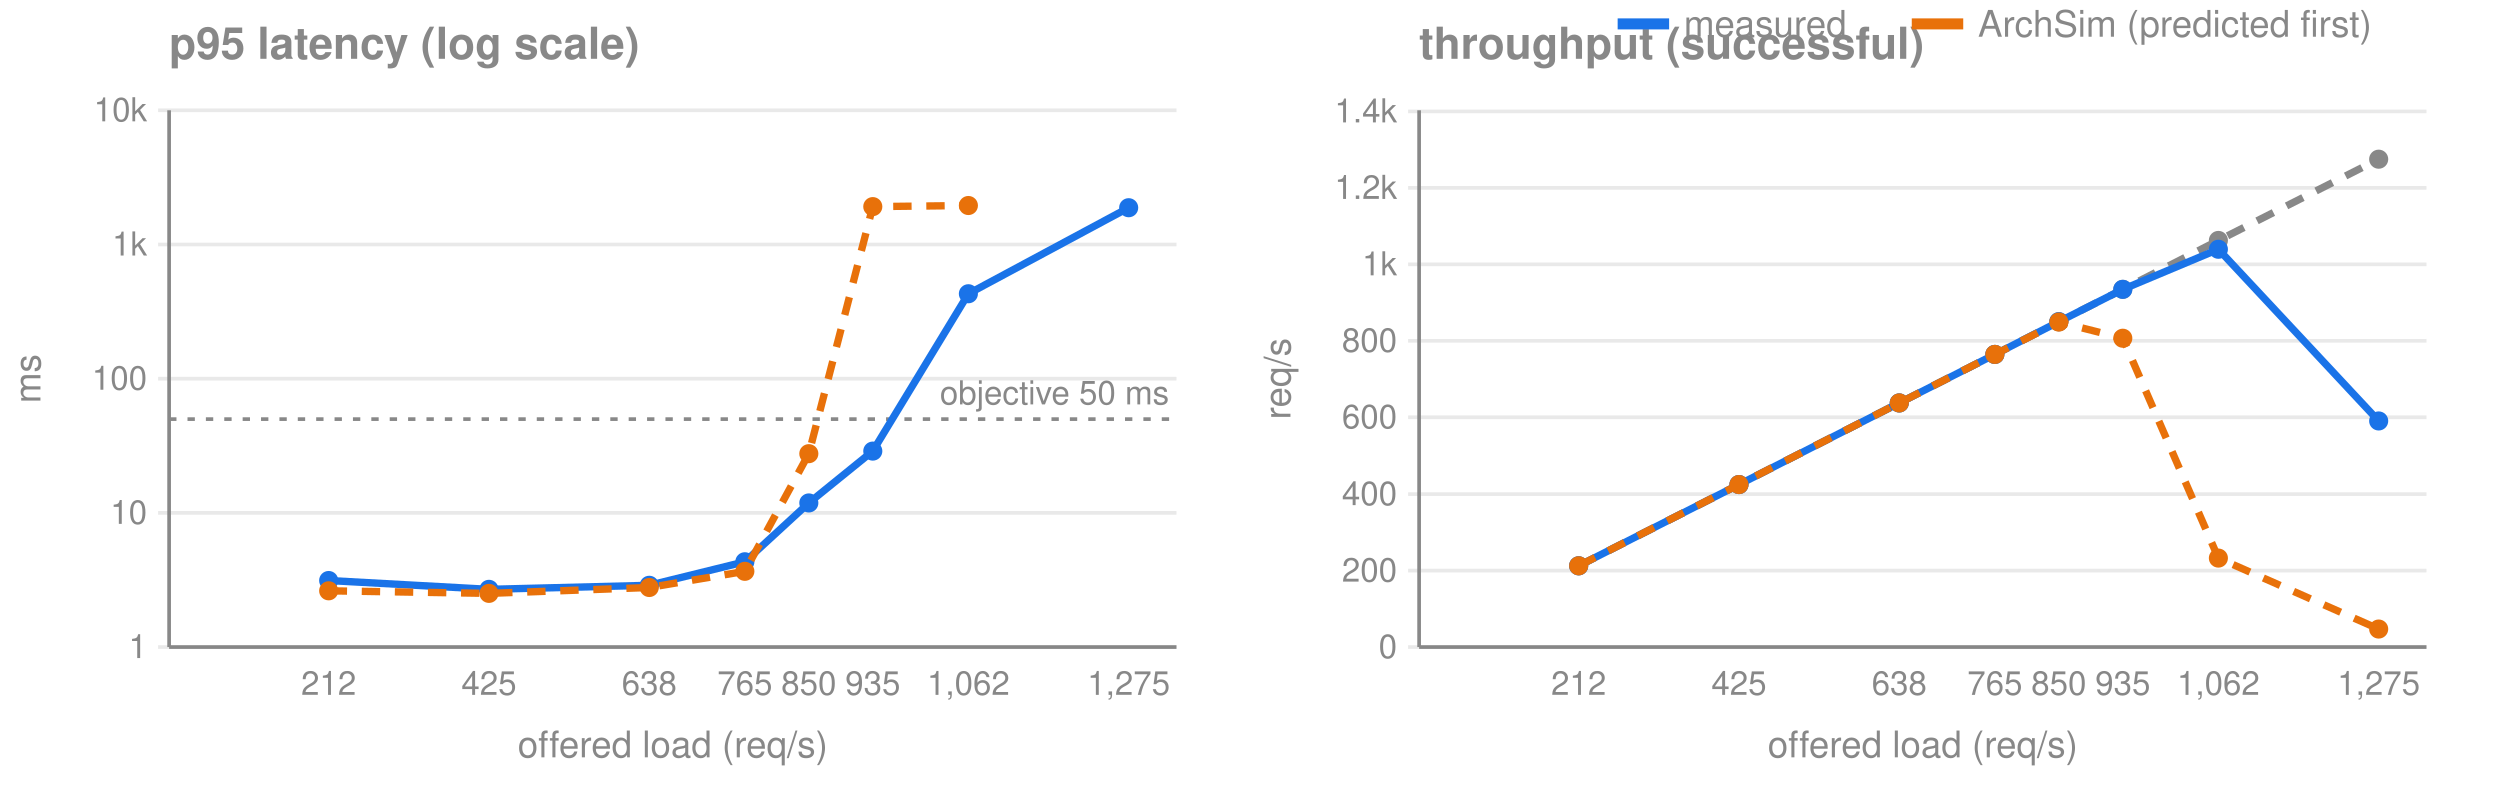
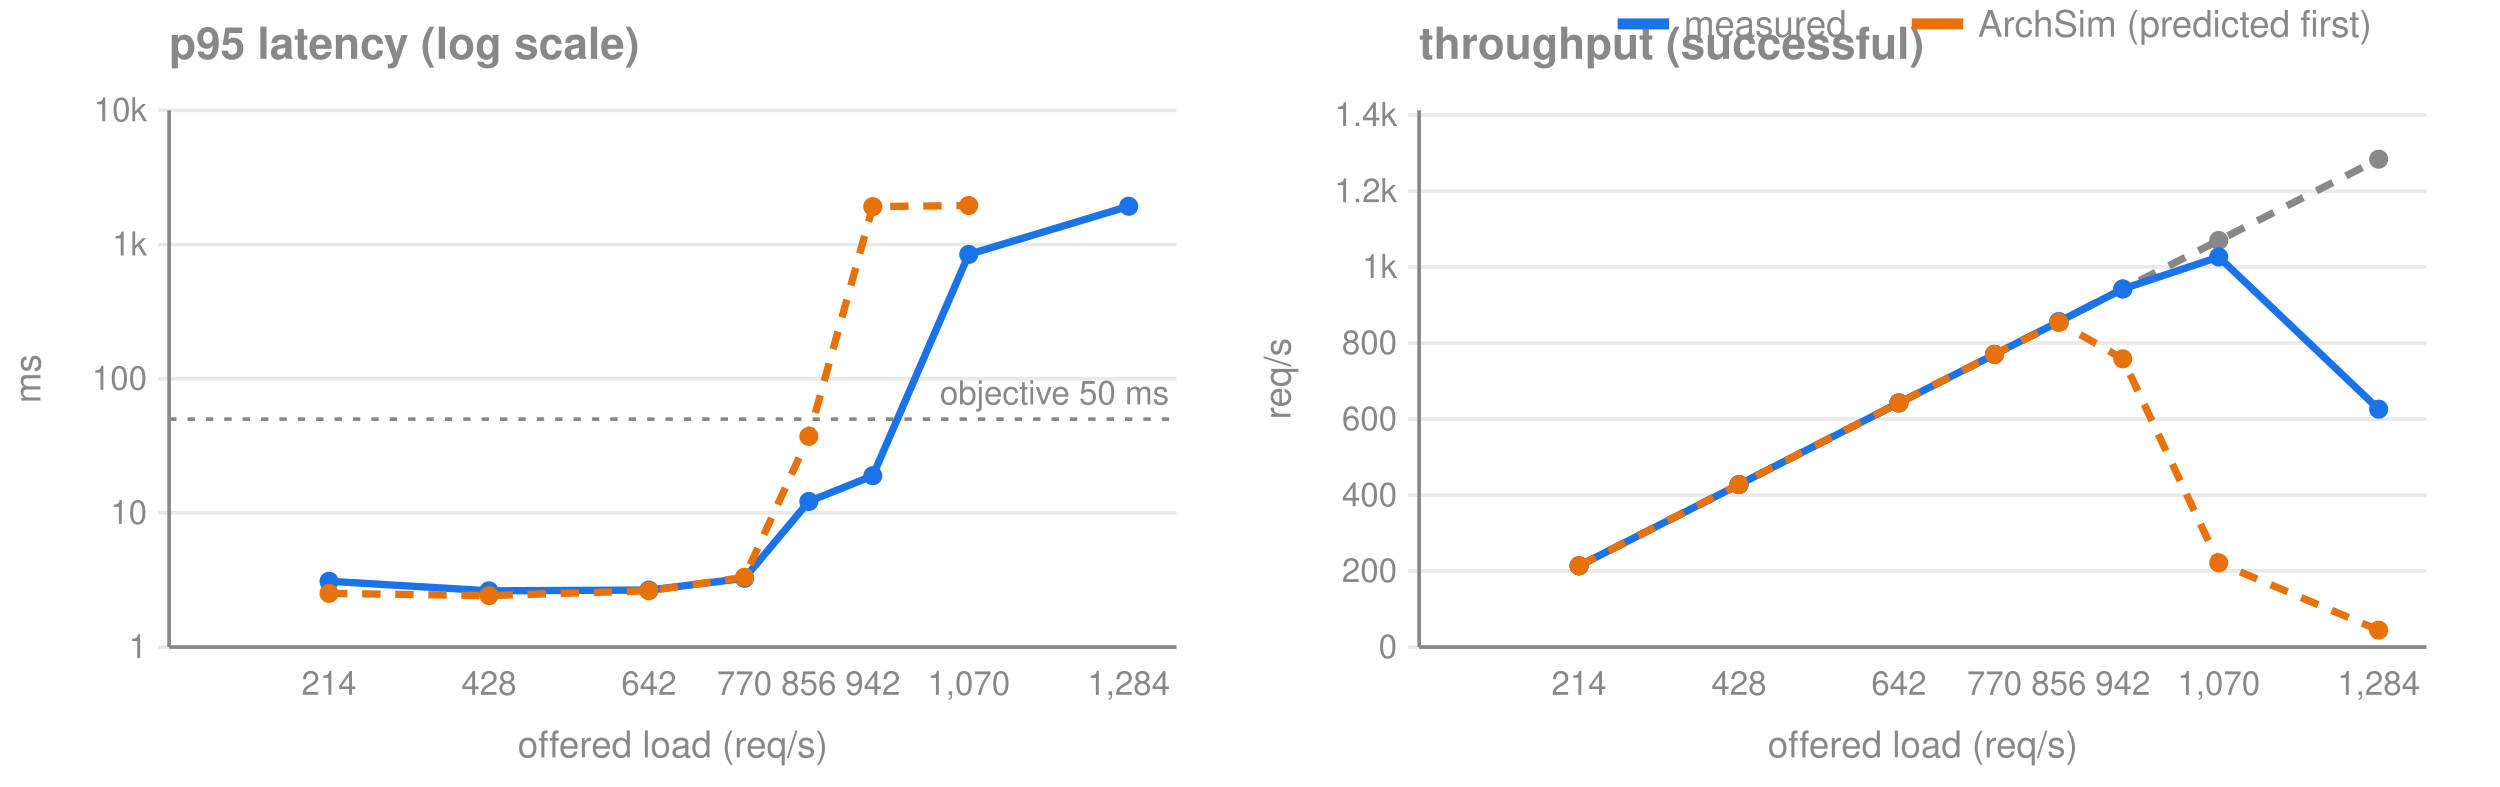
<svg xmlns="http://www.w3.org/2000/svg" viewBox="0 0 680 214" width="680" height="214" font-family="-apple-system, Segoe UI, Helvetica, Arial, sans-serif">
  <text x="46.0" y="16" font-size="12" font-weight="600" fill="#888888">p95 latency (log scale)</text>
  <line x1="46.0" y1="176.0" x2="320.0" y2="176.0" stroke="#888888" stroke-width="1" />
  <line x1="46.0" y1="30.0" x2="46.0" y2="176.0" stroke="#888888" stroke-width="1" />
  <line x1="43.0" y1="176.0" x2="320.0" y2="176.0" stroke="#888888" stroke-opacity="0.18" />
  <text x="40.0" y="179.0" font-size="9" text-anchor="end" fill="#888888">1</text>
  <line x1="43.0" y1="139.5" x2="320.0" y2="139.5" stroke="#888888" stroke-opacity="0.18" />
  <text x="40.0" y="142.5" font-size="9" text-anchor="end" fill="#888888">10</text>
  <line x1="43.0" y1="103.0" x2="320.0" y2="103.0" stroke="#888888" stroke-opacity="0.18" />
  <text x="40.0" y="106.0" font-size="9" text-anchor="end" fill="#888888">100</text>
  <line x1="43.0" y1="66.5" x2="320.0" y2="66.5" stroke="#888888" stroke-opacity="0.18" />
  <text x="40.0" y="69.5" font-size="9" text-anchor="end" fill="#888888">1k</text>
  <line x1="43.0" y1="30.0" x2="320.0" y2="30.0" stroke="#888888" stroke-opacity="0.18" />
  <text x="40.0" y="33.0" font-size="9" text-anchor="end" fill="#888888">10k</text>
-   <text x="89.4" y="189.0" font-size="9" text-anchor="middle" fill="#888888">212</text>
-   <text x="133.0" y="189.0" font-size="9" text-anchor="middle" fill="#888888">425</text>
-   <text x="176.6" y="189.0" font-size="9" text-anchor="middle" fill="#888888">638</text>
-   <text x="202.6" y="189.0" font-size="9" text-anchor="middle" fill="#888888">765</text>
-   <text x="220.0" y="189.0" font-size="9" text-anchor="middle" fill="#888888">850</text>
-   <text x="237.4" y="189.0" font-size="9" text-anchor="middle" fill="#888888">935</text>
-   <text x="263.4" y="189.0" font-size="9" text-anchor="middle" fill="#888888">1,062</text>
-   <text x="307.0" y="189.0" font-size="9" text-anchor="middle" fill="#888888">1,275</text>
+   <text x="89.5" y="189.0" font-size="9" text-anchor="middle" fill="#888888">214</text>
+   <text x="133.0" y="189.0" font-size="9" text-anchor="middle" fill="#888888">428</text>
+   <text x="176.5" y="189.0" font-size="9" text-anchor="middle" fill="#888888">642</text>
+   <text x="202.5" y="189.0" font-size="9" text-anchor="middle" fill="#888888">770</text>
+   <text x="220.0" y="189.0" font-size="9" text-anchor="middle" fill="#888888">856</text>
+   <text x="237.4" y="189.0" font-size="9" text-anchor="middle" fill="#888888">942</text>
+   <text x="263.5" y="189.0" font-size="9" text-anchor="middle" fill="#888888">1,070</text>
+   <text x="307.0" y="189.0" font-size="9" text-anchor="middle" fill="#888888">1,284</text>
  <text x="183.0" y="206.0" font-size="10" text-anchor="middle" fill="#888888">offered load (req/s)</text>
  <text x="11" y="103.0" font-size="10" text-anchor="middle" fill="#888888" transform="rotate(-90 11 103.0)">ms</text>
  <line x1="46.0" y1="114.0" x2="320.0" y2="114.0" stroke="#888888" stroke-dasharray="2 3" />
  <text x="318.0" y="110.0" font-size="9" text-anchor="end" fill="#888888">objective 50 ms</text>
-   <polyline points="89.4,157.9 133.0,160.3 176.6,159.2 202.6,152.8 220.0,136.8 237.4,122.7 263.4,79.9 307.0,56.5" fill="none" stroke="#1a73e8" stroke-width="2" />
-   <circle cx="89.4" cy="157.9" r="2.6" fill="#1a73e8" />
-   <circle cx="133.0" cy="160.3" r="2.6" fill="#1a73e8" />
-   <circle cx="176.6" cy="159.2" r="2.6" fill="#1a73e8" />
-   <circle cx="202.6" cy="152.8" r="2.6" fill="#1a73e8" />
-   <circle cx="220.0" cy="136.8" r="2.6" fill="#1a73e8" />
-   <circle cx="237.4" cy="122.7" r="2.6" fill="#1a73e8" />
-   <circle cx="263.4" cy="79.9" r="2.6" fill="#1a73e8" />
-   <circle cx="307.0" cy="56.5" r="2.6" fill="#1a73e8" />
-   <polyline points="89.4,160.7 133.0,161.4 176.6,159.8 202.6,155.4 220.0,123.4 237.4,56.2 263.4,55.9" fill="none" stroke="#e8710a" stroke-width="2" stroke-dasharray="5 4" />
-   <circle cx="89.4" cy="160.7" r="2.6" fill="#e8710a" />
-   <circle cx="133.0" cy="161.4" r="2.6" fill="#e8710a" />
-   <circle cx="176.6" cy="159.8" r="2.6" fill="#e8710a" />
-   <circle cx="202.6" cy="155.4" r="2.6" fill="#e8710a" />
-   <circle cx="220.0" cy="123.4" r="2.6" fill="#e8710a" />
+   <polyline points="89.5,158.1 133.0,160.7 176.5,160.5 202.5,157.3 220.0,136.4 237.4,129.4 263.5,69.2 307.0,56.1" fill="none" stroke="#1a73e8" stroke-width="2" />
+   <circle cx="89.5" cy="158.1" r="2.6" fill="#1a73e8" />
+   <circle cx="133.0" cy="160.7" r="2.6" fill="#1a73e8" />
+   <circle cx="176.5" cy="160.5" r="2.6" fill="#1a73e8" />
+   <circle cx="202.5" cy="157.3" r="2.6" fill="#1a73e8" />
+   <circle cx="220.0" cy="136.4" r="2.6" fill="#1a73e8" />
+   <circle cx="237.4" cy="129.4" r="2.6" fill="#1a73e8" />
+   <circle cx="263.5" cy="69.2" r="2.6" fill="#1a73e8" />
+   <circle cx="307.0" cy="56.1" r="2.6" fill="#1a73e8" />
+   <polyline points="89.5,161.4 133.0,162.0 176.5,160.7 202.5,157.0 220.0,118.7 237.4,56.2 263.5,55.9" fill="none" stroke="#e8710a" stroke-width="2" stroke-dasharray="5 4" />
+   <circle cx="89.5" cy="161.4" r="2.6" fill="#e8710a" />
+   <circle cx="133.0" cy="162.0" r="2.6" fill="#e8710a" />
+   <circle cx="176.5" cy="160.7" r="2.6" fill="#e8710a" />
+   <circle cx="202.5" cy="157.0" r="2.6" fill="#e8710a" />
+   <circle cx="220.0" cy="118.7" r="2.6" fill="#e8710a" />
  <circle cx="237.4" cy="56.2" r="2.6" fill="#e8710a" />
-   <circle cx="263.4" cy="55.9" r="2.6" fill="#e8710a" />
+   <circle cx="263.5" cy="55.9" r="2.6" fill="#e8710a" />
  <text x="386.0" y="16" font-size="12" font-weight="600" fill="#888888">throughput (successful)</text>
  <line x1="386.0" y1="176.0" x2="660.0" y2="176.0" stroke="#888888" stroke-width="1" />
  <line x1="386.0" y1="30.0" x2="386.0" y2="176.0" stroke="#888888" stroke-width="1" />
  <line x1="383.0" y1="176.0" x2="660.0" y2="176.0" stroke="#888888" stroke-opacity="0.18" />
  <text x="380.0" y="179.0" font-size="9" text-anchor="end" fill="#888888">0</text>
-   <line x1="383.0" y1="155.2" x2="660.0" y2="155.2" stroke="#888888" stroke-opacity="0.18" />
-   <text x="380.0" y="158.2" font-size="9" text-anchor="end" fill="#888888">200</text>
-   <line x1="383.0" y1="134.4" x2="660.0" y2="134.4" stroke="#888888" stroke-opacity="0.18" />
-   <text x="380.0" y="137.4" font-size="9" text-anchor="end" fill="#888888">400</text>
-   <line x1="383.0" y1="113.5" x2="660.0" y2="113.5" stroke="#888888" stroke-opacity="0.18" />
-   <text x="380.0" y="116.5" font-size="9" text-anchor="end" fill="#888888">600</text>
-   <line x1="383.0" y1="92.7" x2="660.0" y2="92.7" stroke="#888888" stroke-opacity="0.18" />
-   <text x="380.0" y="95.7" font-size="9" text-anchor="end" fill="#888888">800</text>
-   <line x1="383.0" y1="71.9" x2="660.0" y2="71.9" stroke="#888888" stroke-opacity="0.18" />
-   <text x="380.0" y="74.9" font-size="9" text-anchor="end" fill="#888888">1k</text>
-   <line x1="383.0" y1="51.1" x2="660.0" y2="51.1" stroke="#888888" stroke-opacity="0.18" />
-   <text x="380.0" y="54.1" font-size="9" text-anchor="end" fill="#888888">1.2k</text>
-   <line x1="383.0" y1="30.3" x2="660.0" y2="30.3" stroke="#888888" stroke-opacity="0.18" />
-   <text x="380.0" y="33.3" font-size="9" text-anchor="end" fill="#888888">1.4k</text>
-   <text x="429.4" y="189.0" font-size="9" text-anchor="middle" fill="#888888">212</text>
-   <text x="473.0" y="189.0" font-size="9" text-anchor="middle" fill="#888888">425</text>
-   <text x="516.6" y="189.0" font-size="9" text-anchor="middle" fill="#888888">638</text>
-   <text x="542.6" y="189.0" font-size="9" text-anchor="middle" fill="#888888">765</text>
-   <text x="560.0" y="189.0" font-size="9" text-anchor="middle" fill="#888888">850</text>
-   <text x="577.4" y="189.0" font-size="9" text-anchor="middle" fill="#888888">935</text>
-   <text x="603.4" y="189.0" font-size="9" text-anchor="middle" fill="#888888">1,062</text>
-   <text x="647.0" y="189.0" font-size="9" text-anchor="middle" fill="#888888">1,275</text>
+   <line x1="383.0" y1="155.3" x2="660.0" y2="155.3" stroke="#888888" stroke-opacity="0.18" />
+   <text x="380.0" y="158.3" font-size="9" text-anchor="end" fill="#888888">200</text>
+   <line x1="383.0" y1="134.7" x2="660.0" y2="134.7" stroke="#888888" stroke-opacity="0.18" />
+   <text x="380.0" y="137.7" font-size="9" text-anchor="end" fill="#888888">400</text>
+   <line x1="383.0" y1="114.0" x2="660.0" y2="114.0" stroke="#888888" stroke-opacity="0.18" />
+   <text x="380.0" y="117.0" font-size="9" text-anchor="end" fill="#888888">600</text>
+   <line x1="383.0" y1="93.3" x2="660.0" y2="93.3" stroke="#888888" stroke-opacity="0.18" />
+   <text x="380.0" y="96.3" font-size="9" text-anchor="end" fill="#888888">800</text>
+   <line x1="383.0" y1="72.6" x2="660.0" y2="72.6" stroke="#888888" stroke-opacity="0.18" />
+   <text x="380.0" y="75.6" font-size="9" text-anchor="end" fill="#888888">1k</text>
+   <line x1="383.0" y1="52.0" x2="660.0" y2="52.0" stroke="#888888" stroke-opacity="0.18" />
+   <text x="380.0" y="55.0" font-size="9" text-anchor="end" fill="#888888">1.2k</text>
+   <line x1="383.0" y1="31.3" x2="660.0" y2="31.3" stroke="#888888" stroke-opacity="0.18" />
+   <text x="380.0" y="34.3" font-size="9" text-anchor="end" fill="#888888">1.4k</text>
+   <text x="429.5" y="189.0" font-size="9" text-anchor="middle" fill="#888888">214</text>
+   <text x="473.0" y="189.0" font-size="9" text-anchor="middle" fill="#888888">428</text>
+   <text x="516.5" y="189.0" font-size="9" text-anchor="middle" fill="#888888">642</text>
+   <text x="542.5" y="189.0" font-size="9" text-anchor="middle" fill="#888888">770</text>
+   <text x="560.0" y="189.0" font-size="9" text-anchor="middle" fill="#888888">856</text>
+   <text x="577.4" y="189.0" font-size="9" text-anchor="middle" fill="#888888">942</text>
+   <text x="603.5" y="189.0" font-size="9" text-anchor="middle" fill="#888888">1,070</text>
+   <text x="647.0" y="189.0" font-size="9" text-anchor="middle" fill="#888888">1,284</text>
  <text x="523.0" y="206.0" font-size="10" text-anchor="middle" fill="#888888">offered load (req/s)</text>
  <text x="351" y="103.0" font-size="10" text-anchor="middle" fill="#888888" transform="rotate(-90 351 103.0)">req/s</text>
-   <polyline points="429.4,153.9 473.0,131.8 516.6,109.6 542.6,96.4 560.0,87.5 577.4,78.7 603.4,65.4 647.0,43.3" fill="none" stroke="#888888" stroke-width="2" stroke-dasharray="5 4" />
-   <circle cx="429.4" cy="153.9" r="2.6" fill="#888888" />
+   <polyline points="429.5,153.9 473.0,131.8 516.5,109.6 542.5,96.4 560.0,87.5 577.4,78.6 603.5,65.4 647.0,43.3" fill="none" stroke="#888888" stroke-width="2" stroke-dasharray="5 4" />
+   <circle cx="429.5" cy="153.9" r="2.6" fill="#888888" />
  <circle cx="473.0" cy="131.8" r="2.6" fill="#888888" />
-   <circle cx="516.6" cy="109.6" r="2.6" fill="#888888" />
-   <circle cx="542.6" cy="96.4" r="2.6" fill="#888888" />
+   <circle cx="516.5" cy="109.6" r="2.6" fill="#888888" />
+   <circle cx="542.5" cy="96.4" r="2.6" fill="#888888" />
  <circle cx="560.0" cy="87.5" r="2.6" fill="#888888" />
-   <circle cx="577.4" cy="78.7" r="2.6" fill="#888888" />
-   <circle cx="603.4" cy="65.4" r="2.6" fill="#888888" />
+   <circle cx="577.4" cy="78.6" r="2.6" fill="#888888" />
+   <circle cx="603.5" cy="65.4" r="2.6" fill="#888888" />
  <circle cx="647.0" cy="43.3" r="2.6" fill="#888888" />
-   <polyline points="429.4,153.9 473.0,131.8 516.6,109.6 542.6,96.4 560.0,87.5 577.4,78.7 603.4,67.8 647.0,114.5" fill="none" stroke="#1a73e8" stroke-width="2" />
-   <circle cx="429.4" cy="153.9" r="2.6" fill="#1a73e8" />
+   <polyline points="429.5,153.9 473.0,131.8 516.5,109.6 542.5,96.4 560.0,87.5 577.4,78.6 603.5,69.9 647.0,111.3" fill="none" stroke="#1a73e8" stroke-width="2" />
+   <circle cx="429.5" cy="153.9" r="2.6" fill="#1a73e8" />
  <circle cx="473.0" cy="131.8" r="2.6" fill="#1a73e8" />
-   <circle cx="516.6" cy="109.6" r="2.6" fill="#1a73e8" />
-   <circle cx="542.6" cy="96.4" r="2.6" fill="#1a73e8" />
+   <circle cx="516.5" cy="109.6" r="2.6" fill="#1a73e8" />
+   <circle cx="542.5" cy="96.4" r="2.6" fill="#1a73e8" />
  <circle cx="560.0" cy="87.5" r="2.6" fill="#1a73e8" />
-   <circle cx="577.4" cy="78.7" r="2.6" fill="#1a73e8" />
-   <circle cx="603.4" cy="67.8" r="2.6" fill="#1a73e8" />
-   <circle cx="647.0" cy="114.5" r="2.6" fill="#1a73e8" />
-   <polyline points="429.4,153.9 473.0,131.8 516.6,109.6 542.6,96.4 560.0,87.6 577.4,92.0 603.4,151.8 647.0,171.1" fill="none" stroke="#e8710a" stroke-width="2" stroke-dasharray="5 4" />
-   <circle cx="429.4" cy="153.9" r="2.6" fill="#e8710a" />
+   <circle cx="577.4" cy="78.6" r="2.6" fill="#1a73e8" />
+   <circle cx="603.5" cy="69.9" r="2.6" fill="#1a73e8" />
+   <circle cx="647.0" cy="111.3" r="2.6" fill="#1a73e8" />
+   <polyline points="429.5,153.9 473.0,131.8 516.5,109.6 542.5,96.4 560.0,87.7 577.4,97.6 603.5,153.1 647.0,171.4" fill="none" stroke="#e8710a" stroke-width="2" stroke-dasharray="5 4" />
+   <circle cx="429.5" cy="153.9" r="2.6" fill="#e8710a" />
  <circle cx="473.0" cy="131.8" r="2.6" fill="#e8710a" />
-   <circle cx="516.6" cy="109.6" r="2.6" fill="#e8710a" />
-   <circle cx="542.6" cy="96.4" r="2.6" fill="#e8710a" />
-   <circle cx="560.0" cy="87.6" r="2.6" fill="#e8710a" />
-   <circle cx="577.4" cy="92.0" r="2.6" fill="#e8710a" />
-   <circle cx="603.4" cy="151.8" r="2.6" fill="#e8710a" />
-   <circle cx="647.0" cy="171.1" r="2.6" fill="#e8710a" />
+   <circle cx="516.5" cy="109.6" r="2.6" fill="#e8710a" />
+   <circle cx="542.5" cy="96.4" r="2.6" fill="#e8710a" />
+   <circle cx="560.0" cy="87.7" r="2.6" fill="#e8710a" />
+   <circle cx="577.4" cy="97.6" r="2.6" fill="#e8710a" />
+   <circle cx="603.5" cy="153.1" r="2.6" fill="#e8710a" />
+   <circle cx="647.0" cy="171.4" r="2.6" fill="#e8710a" />
  <rect x="440" y="5" width="14" height="3" fill="#1a73e8" />
  <text x="458" y="10" font-size="10" fill="#888888">measured</text>
  <rect x="520" y="5" width="14" height="3" fill="#e8710a" />
  <text x="538" y="10" font-size="10" fill="#888888">ArchSim (predicted first)</text>
</svg>
